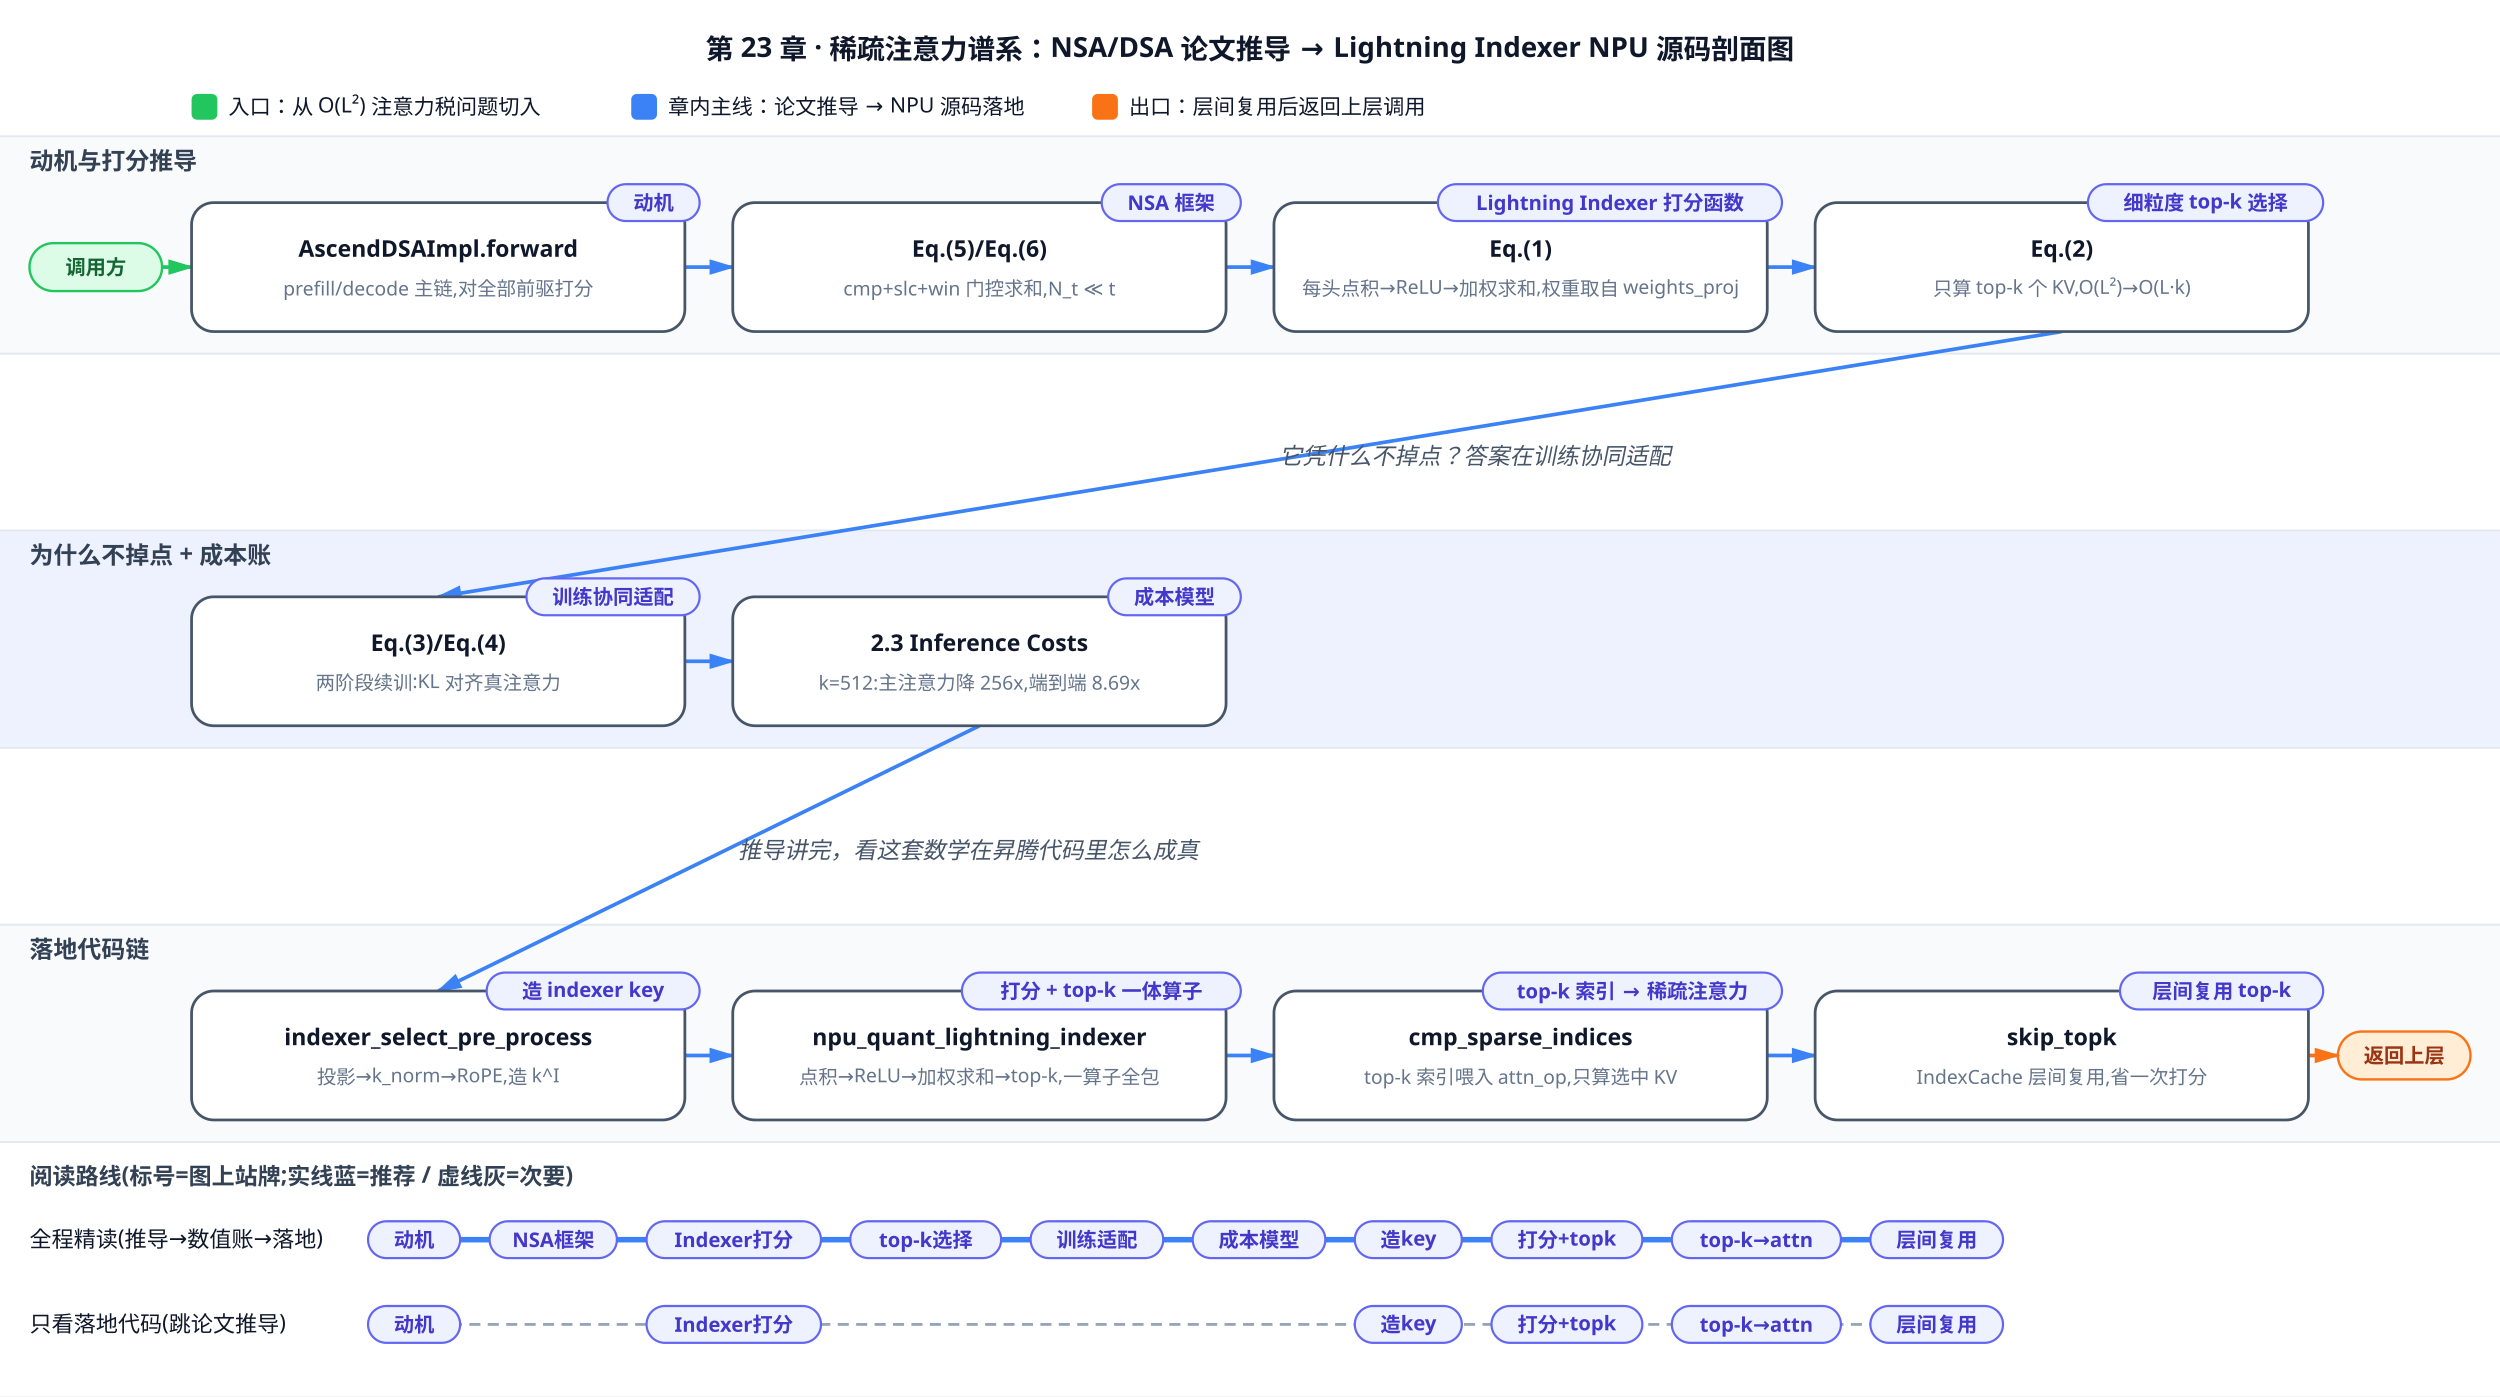
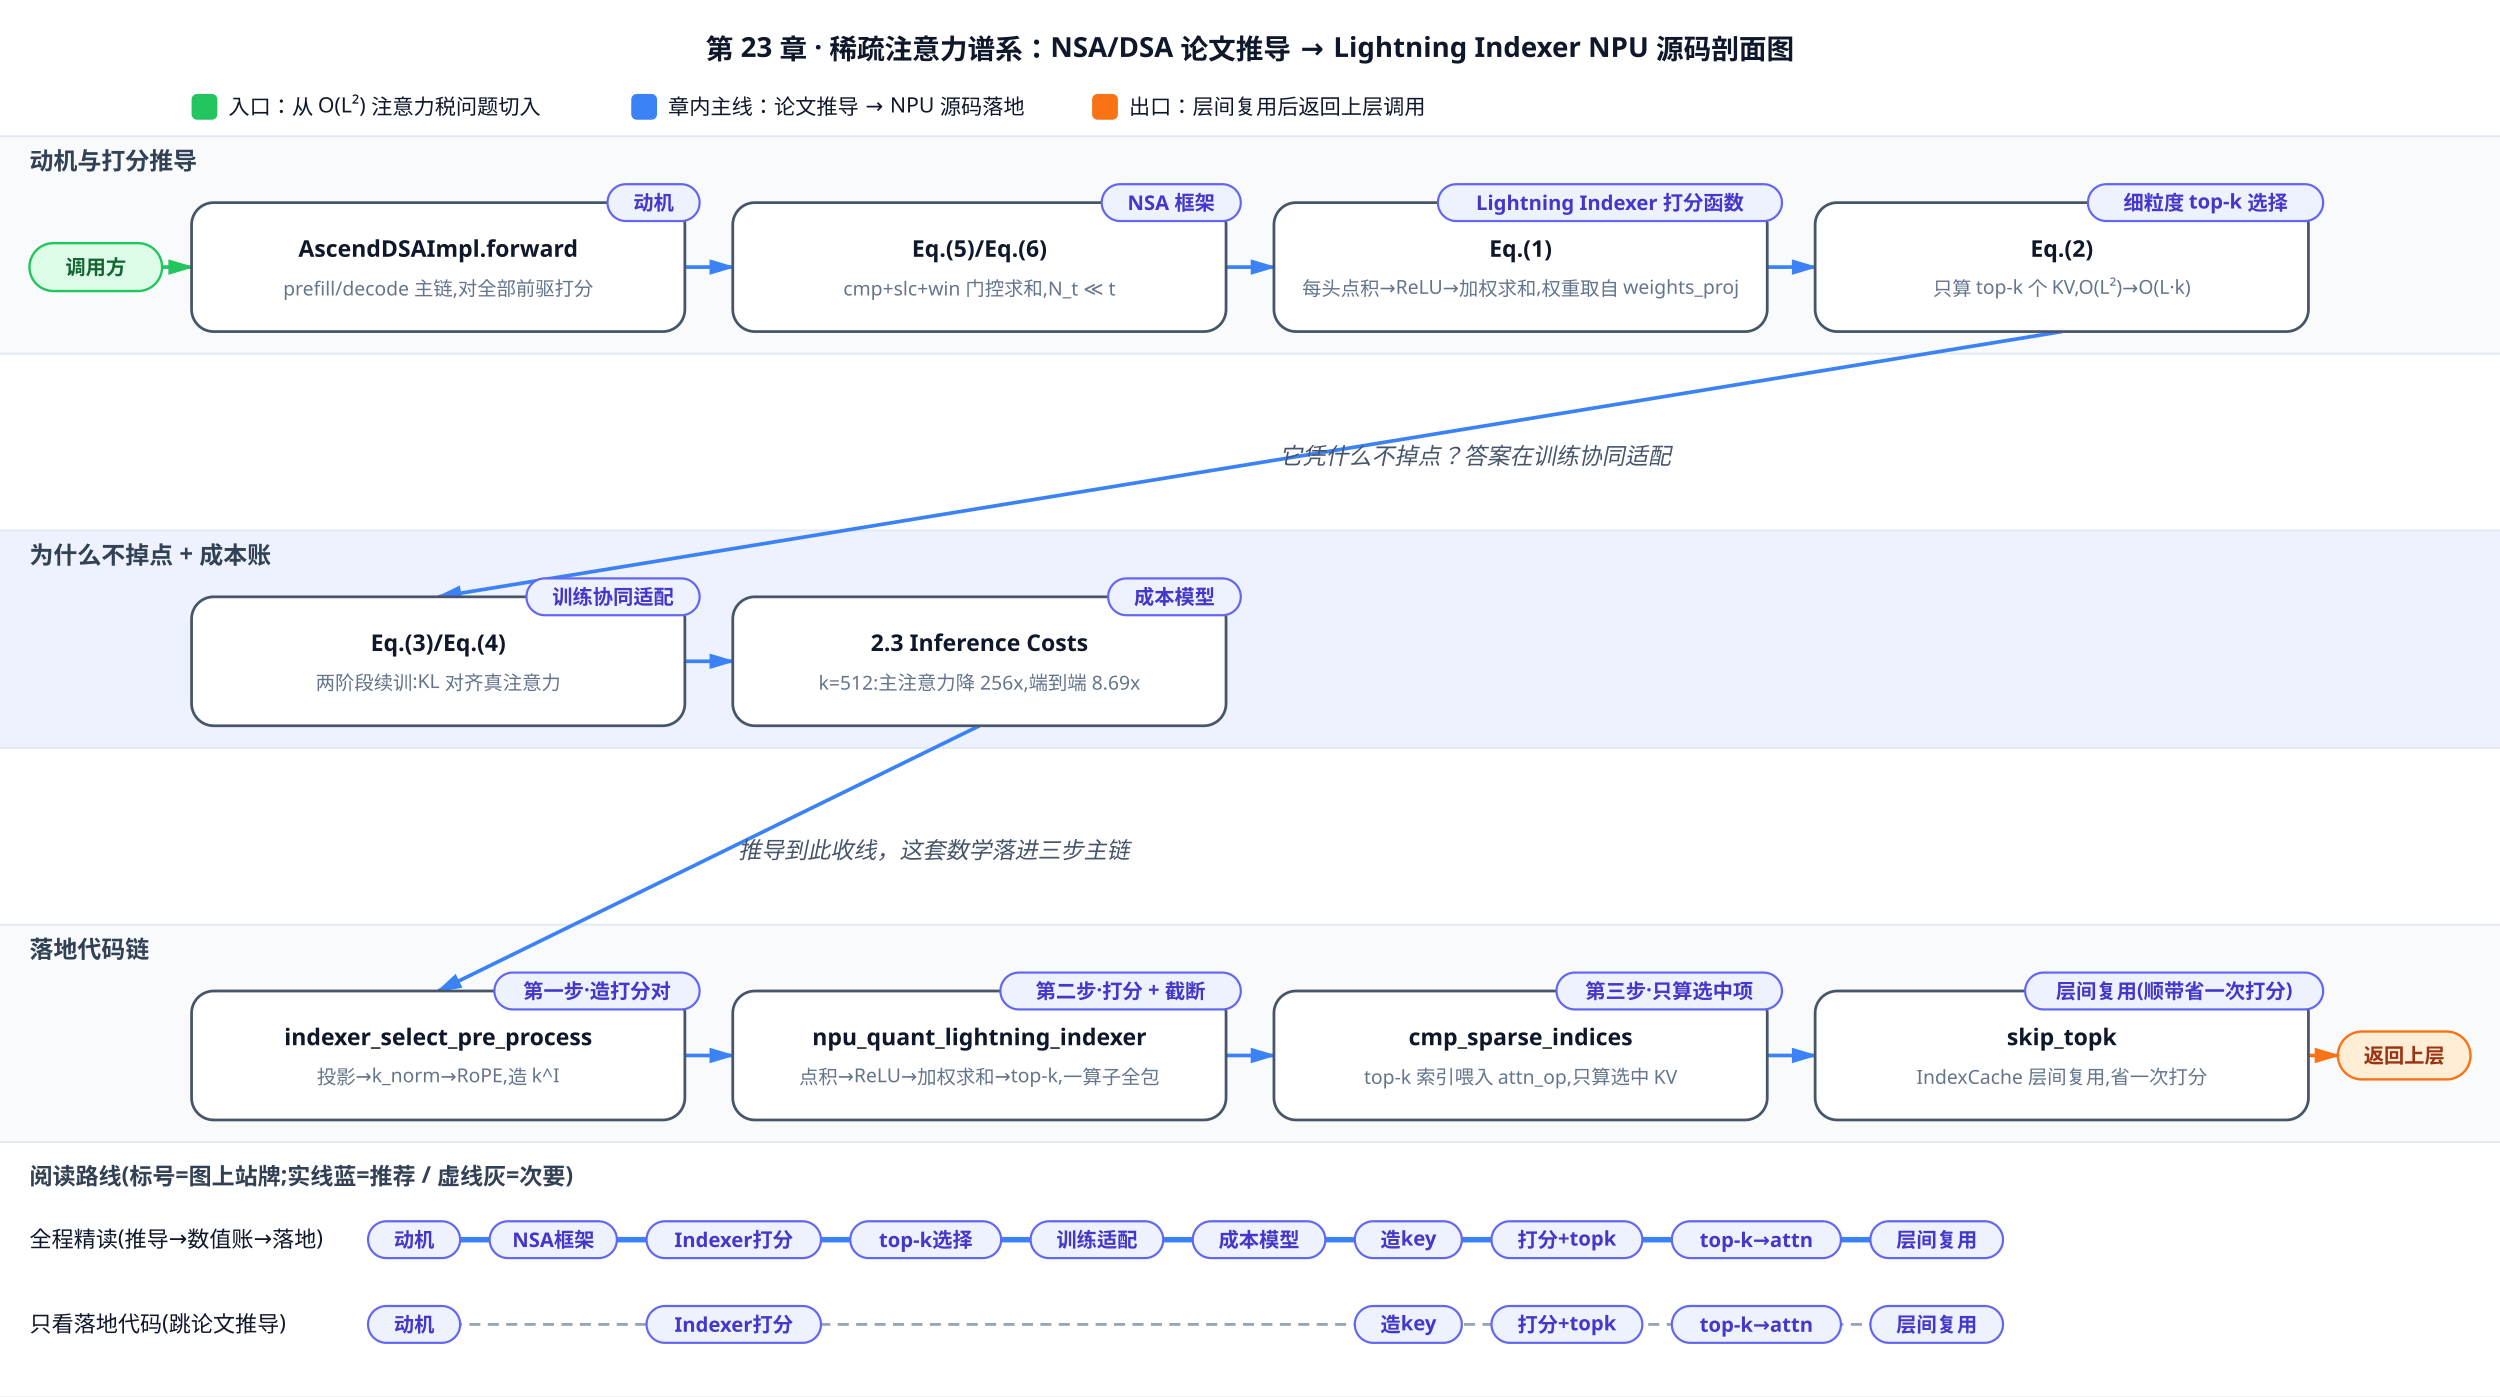
<svg xmlns="http://www.w3.org/2000/svg" viewBox="0 0 1357.2 758.0">
  <defs>
    <marker id="mEntry" viewBox="0 0 10 6" refX="9" refY="3" markerWidth="7" markerHeight="5" orient="auto">
      <path d="M0,0 L10,3 L0,6 Z" fill="#22c55e" />
    </marker>
    <marker id="mExit" viewBox="0 0 10 6" refX="9" refY="3" markerWidth="7" markerHeight="5" orient="auto">
      <path d="M0,0 L10,3 L0,6 Z" fill="#f97316" />
    </marker>
    <marker id="mMain" viewBox="0 0 10 6" refX="9" refY="3" markerWidth="7" markerHeight="5" orient="auto">
      <path d="M0,0 L10,3 L0,6 Z" fill="#3b82f6" />
    </marker>
  </defs>
  <rect width="1357.2" height="758.0" fill="white" />
  <text x="678.6" y="32" text-anchor="middle" font-family="sans-serif" font-size="15" font-weight="bold" fill="#0f172a">第 23 章 · 稀疏注意力谱系：NSA/DSA 论文推导 → Lightning Indexer NPU 源码剖面图</text>
  <rect x="104" y="51" width="14" height="14" rx="3" fill="#22c55e" />
  <text x="124" y="62" font-family="sans-serif" font-size="11.5" fill="#0f172a">入口：从 O(L²) 注意力税问题切入</text>
  <rect x="342.69" y="51" width="14" height="14" rx="3" fill="#3b82f6" />
  <text x="362.69" y="62" font-family="sans-serif" font-size="11.5" fill="#0f172a">章内主线：论文推导 → NPU 源码落地</text>
  <rect x="592.88" y="51" width="14" height="14" rx="3" fill="#f97316" />
  <text x="612.88" y="62" font-family="sans-serif" font-size="11.5" fill="#0f172a">出口：层间复用后返回上层调用</text>
  <rect x="0" y="74.0" width="1357.2" height="118.0" fill="#f8fafc" />
  <text x="16" y="92.0" font-family="sans-serif" font-size="13" font-weight="bold" fill="#334155">动机与打分推导</text>
  <line x1="0" y1="74.0" x2="1357.2" y2="74.0" stroke="#e2e8f0" stroke-width="1" />
  <line x1="0" y1="192.0" x2="1357.2" y2="192.0" stroke="#e2e8f0" stroke-width="1" />
  <rect x="0" y="288.0" width="1357.2" height="118.0" fill="#eef2ff" />
  <text x="16" y="306.0" font-family="sans-serif" font-size="13" font-weight="bold" fill="#334155">为什么不掉点 + 成本账</text>
  <line x1="0" y1="288.0" x2="1357.2" y2="288.0" stroke="#e2e8f0" stroke-width="1" />
  <line x1="0" y1="406.0" x2="1357.2" y2="406.0" stroke="#e2e8f0" stroke-width="1" />
  <rect x="0" y="502.0" width="1357.2" height="118.0" fill="#f8fafc" />
  <text x="16" y="520.0" font-family="sans-serif" font-size="13" font-weight="bold" fill="#334155">落地代码链</text>
  <line x1="0" y1="502.0" x2="1357.2" y2="502.0" stroke="#e2e8f0" stroke-width="1" />
  <line x1="0" y1="620.0" x2="1357.2" y2="620.0" stroke="#e2e8f0" stroke-width="1" />
  <rect x="16" y="132.0" width="72" height="26" rx="13.0" fill="#dcfce7" stroke="#22c55e" stroke-width="1.3" />
  <text x="52.0" y="149.0" text-anchor="middle" font-family="sans-serif" font-size="11" font-weight="bold" fill="#166534">调用方</text>
  <line x1="88" y1="145.0" x2="104.0" y2="145.0" stroke="#22c55e" stroke-width="2" marker-end="url(#mEntry)" />
  <rect x="1269.2" y="560.0" width="72" height="26" rx="13.0" fill="#ffedd5" stroke="#f97316" stroke-width="1.3" />
  <text x="1305.2" y="577.0" text-anchor="middle" font-family="sans-serif" font-size="11" font-weight="bold" fill="#9a3412">返回上层</text>
  <line x1="1253.2" y1="573.0" x2="1269.2" y2="573.0" stroke="#f97316" stroke-width="2" marker-end="url(#mExit)" />
  <line x1="371.8" y1="145.0" x2="397.8" y2="145.0" stroke="#3b82f6" stroke-width="2" marker-end="url(#mMain)" />
  <line x1="665.6" y1="145.0" x2="691.6" y2="145.0" stroke="#3b82f6" stroke-width="2" marker-end="url(#mMain)" />
  <line x1="959.4" y1="145.0" x2="985.4" y2="145.0" stroke="#3b82f6" stroke-width="2" marker-end="url(#mMain)" />
  <line x1="1119.3" y1="180.0" x2="237.9" y2="324.0" stroke="#3b82f6" stroke-width="2" marker-end="url(#mMain)" />
  <line x1="371.8" y1="359.0" x2="397.8" y2="359.0" stroke="#3b82f6" stroke-width="2" marker-end="url(#mMain)" />
  <line x1="531.7" y1="394.0" x2="237.9" y2="538.0" stroke="#3b82f6" stroke-width="2" marker-end="url(#mMain)" />
  <line x1="371.8" y1="573.0" x2="397.8" y2="573.0" stroke="#3b82f6" stroke-width="2" marker-end="url(#mMain)" />
  <line x1="665.6" y1="573.0" x2="691.6" y2="573.0" stroke="#3b82f6" stroke-width="2" marker-end="url(#mMain)" />
  <line x1="959.4" y1="573.0" x2="985.4" y2="573.0" stroke="#3b82f6" stroke-width="2" marker-end="url(#mMain)" />
  <text x="694.6" y="252.0" font-family="sans-serif" font-size="12.5" font-style="italic" fill="#475569">它凭什么不掉点？答案在训练协同适配</text>
-   <text x="400.8" y="466.0" font-family="sans-serif" font-size="12.5" font-style="italic" fill="#475569">推导讲完，看这套数学在昇腾代码里怎么成真</text>
+   <text x="400.8" y="466.0" font-family="sans-serif" font-size="12.5" font-style="italic" fill="#475569">推导到此收线，这套数学落进三步主链</text>
  <rect x="104.0" y="110.0" width="267.8" height="70" rx="12" fill="#ffffff" stroke="#475569" stroke-width="1.5" />
  <text x="237.9" y="139.4" text-anchor="middle" font-family="sans-serif" font-size="12.5" font-weight="bold" fill="#0f172a">AscendDSAImpl.forward</text>
  <text x="237.9" y="160.4" text-anchor="middle" font-family="sans-serif" font-size="10.5" fill="#64748b">prefill/decode 主链,对全部前驱打分</text>
  <rect x="329.8" y="100.0" width="50.0" height="20" rx="10.0" fill="#eef2ff" stroke="#6366f1" stroke-width="1.2" />
  <text x="354.8" y="114.0" text-anchor="middle" font-family="sans-serif" font-size="11" font-weight="bold" fill="#4338ca">动机</text>
  <rect x="397.8" y="110.0" width="267.8" height="70" rx="12" fill="#ffffff" stroke="#475569" stroke-width="1.5" />
  <text x="531.7" y="139.4" text-anchor="middle" font-family="sans-serif" font-size="12.5" font-weight="bold" fill="#0f172a">Eq.(5)/Eq.(6)</text>
  <text x="531.7" y="160.4" text-anchor="middle" font-family="sans-serif" font-size="10.5" fill="#64748b">cmp+slc+win 门控求和,N_t ≪ t</text>
  <rect x="598.1" y="100.0" width="75.5" height="20" rx="10.0" fill="#eef2ff" stroke="#6366f1" stroke-width="1.2" />
  <text x="635.8" y="114.0" text-anchor="middle" font-family="sans-serif" font-size="11" font-weight="bold" fill="#4338ca">NSA 框架</text>
  <rect x="691.6" y="110.0" width="267.8" height="70" rx="12" fill="#ffffff" stroke="#475569" stroke-width="1.5" />
  <text x="825.5" y="139.4" text-anchor="middle" font-family="sans-serif" font-size="12.5" font-weight="bold" fill="#0f172a">Eq.(1)</text>
  <text x="825.5" y="160.4" text-anchor="middle" font-family="sans-serif" font-size="10.5" fill="#64748b">每头点积→ReLU→加权求和,权重取自 weights_proj</text>
  <rect x="780.6" y="100.0" width="186.8" height="20" rx="10.0" fill="#eef2ff" stroke="#6366f1" stroke-width="1.2" />
  <text x="874.0" y="114.0" text-anchor="middle" font-family="sans-serif" font-size="11" font-weight="bold" fill="#4338ca">Lightning Indexer 打分函数</text>
  <rect x="985.4" y="110.0" width="267.8" height="70" rx="12" fill="#ffffff" stroke="#475569" stroke-width="1.5" />
  <text x="1119.3" y="139.4" text-anchor="middle" font-family="sans-serif" font-size="12.5" font-weight="bold" fill="#0f172a">Eq.(2)</text>
  <text x="1119.3" y="160.4" text-anchor="middle" font-family="sans-serif" font-size="10.5" fill="#64748b">只算 top-k 个 KV,O(L²)→O(L·k)</text>
  <rect x="1133.5" y="100.0" width="127.7" height="20" rx="10.0" fill="#eef2ff" stroke="#6366f1" stroke-width="1.2" />
  <text x="1197.4" y="114.0" text-anchor="middle" font-family="sans-serif" font-size="11" font-weight="bold" fill="#4338ca">细粒度 top-k 选择</text>
  <rect x="104.0" y="324.0" width="267.8" height="70" rx="12" fill="#ffffff" stroke="#475569" stroke-width="1.5" />
  <text x="237.9" y="353.4" text-anchor="middle" font-family="sans-serif" font-size="12.5" font-weight="bold" fill="#0f172a">Eq.(3)/Eq.(4)</text>
  <text x="237.9" y="374.4" text-anchor="middle" font-family="sans-serif" font-size="10.5" fill="#64748b">两阶段续训:KL 对齐真注意力</text>
  <rect x="285.8" y="314.0" width="94.0" height="20" rx="10.0" fill="#eef2ff" stroke="#6366f1" stroke-width="1.2" />
  <text x="332.8" y="328.0" text-anchor="middle" font-family="sans-serif" font-size="11" font-weight="bold" fill="#4338ca">训练协同适配</text>
  <rect x="397.8" y="324.0" width="267.8" height="70" rx="12" fill="#ffffff" stroke="#475569" stroke-width="1.5" />
  <text x="531.7" y="353.4" text-anchor="middle" font-family="sans-serif" font-size="12.5" font-weight="bold" fill="#0f172a">2.3 Inference Costs</text>
  <text x="531.7" y="374.4" text-anchor="middle" font-family="sans-serif" font-size="10.5" fill="#64748b">k=512:主注意力降 256x,端到端 8.69x</text>
  <rect x="601.6" y="314.0" width="72.0" height="20" rx="10.0" fill="#eef2ff" stroke="#6366f1" stroke-width="1.2" />
  <text x="637.6" y="328.0" text-anchor="middle" font-family="sans-serif" font-size="11" font-weight="bold" fill="#4338ca">成本模型</text>
  <rect x="104.0" y="538.0" width="267.8" height="70" rx="12" fill="#ffffff" stroke="#475569" stroke-width="1.5" />
  <text x="237.9" y="567.4" text-anchor="middle" font-family="sans-serif" font-size="12.5" font-weight="bold" fill="#0f172a">indexer_select_pre_process</text>
  <text x="237.9" y="588.4" text-anchor="middle" font-family="sans-serif" font-size="10.5" fill="#64748b">投影→k_norm→RoPE,造 k^I</text>
-   <rect x="264.2" y="528.0" width="115.6" height="20" rx="10.0" fill="#eef2ff" stroke="#6366f1" stroke-width="1.2" />
-   <text x="322.0" y="542.0" text-anchor="middle" font-family="sans-serif" font-size="11" font-weight="bold" fill="#4338ca">造 indexer key</text>
+   <rect x="268.4" y="528.0" width="111.4" height="20" rx="10.0" fill="#eef2ff" stroke="#6366f1" stroke-width="1.2" />
+   <text x="324.1" y="542.0" text-anchor="middle" font-family="sans-serif" font-size="11" font-weight="bold" fill="#4338ca">第一步·造打分对</text>
  <rect x="397.8" y="538.0" width="267.8" height="70" rx="12" fill="#ffffff" stroke="#475569" stroke-width="1.5" />
  <text x="531.7" y="567.4" text-anchor="middle" font-family="sans-serif" font-size="12.5" font-weight="bold" fill="#0f172a">npu_quant_lightning_indexer</text>
  <text x="531.7" y="588.4" text-anchor="middle" font-family="sans-serif" font-size="10.5" fill="#64748b">点积→ReLU→加权求和→top-k,一算子全包</text>
-   <rect x="522.2" y="528.0" width="151.4" height="20" rx="10.0" fill="#eef2ff" stroke="#6366f1" stroke-width="1.2" />
-   <text x="597.9" y="542.0" text-anchor="middle" font-family="sans-serif" font-size="11" font-weight="bold" fill="#4338ca">打分 + top-k 一体算子</text>
+   <rect x="543.1" y="528.0" width="130.5" height="20" rx="10.0" fill="#eef2ff" stroke="#6366f1" stroke-width="1.2" />
+   <text x="608.3" y="542.0" text-anchor="middle" font-family="sans-serif" font-size="11" font-weight="bold" fill="#4338ca">第二步·打分 + 截断</text>
  <rect x="691.6" y="538.0" width="267.8" height="70" rx="12" fill="#ffffff" stroke="#475569" stroke-width="1.5" />
  <text x="825.5" y="567.4" text-anchor="middle" font-family="sans-serif" font-size="12.5" font-weight="bold" fill="#0f172a">cmp_sparse_indices</text>
  <text x="825.5" y="588.4" text-anchor="middle" font-family="sans-serif" font-size="10.5" fill="#64748b">top-k 索引喂入 attn_op,只算选中 KV</text>
-   <rect x="805.0" y="528.0" width="162.4" height="20" rx="10.0" fill="#eef2ff" stroke="#6366f1" stroke-width="1.2" />
-   <text x="886.2" y="542.0" text-anchor="middle" font-family="sans-serif" font-size="11" font-weight="bold" fill="#4338ca">top-k 索引 → 稀疏注意力</text>
+   <rect x="845.0" y="528.0" width="122.4" height="20" rx="10.0" fill="#eef2ff" stroke="#6366f1" stroke-width="1.2" />
+   <text x="906.2" y="542.0" text-anchor="middle" font-family="sans-serif" font-size="11" font-weight="bold" fill="#4338ca">第三步·只算选中项</text>
  <rect x="985.4" y="538.0" width="267.8" height="70" rx="12" fill="#ffffff" stroke="#475569" stroke-width="1.5" />
  <text x="1119.3" y="567.4" text-anchor="middle" font-family="sans-serif" font-size="12.5" font-weight="bold" fill="#0f172a">skip_topk</text>
  <text x="1119.3" y="588.4" text-anchor="middle" font-family="sans-serif" font-size="10.5" fill="#64748b">IndexCache 层间复用,省一次打分</text>
-   <rect x="1150.9" y="528.0" width="110.3" height="20" rx="10.0" fill="#eef2ff" stroke="#6366f1" stroke-width="1.2" />
-   <text x="1206.1" y="542.0" text-anchor="middle" font-family="sans-serif" font-size="11" font-weight="bold" fill="#4338ca">层间复用 top-k</text>
+   <rect x="1099.4" y="528.0" width="161.8" height="20" rx="10.0" fill="#eef2ff" stroke="#6366f1" stroke-width="1.2" />
+   <text x="1180.3" y="542.0" text-anchor="middle" font-family="sans-serif" font-size="11" font-weight="bold" fill="#4338ca">层间复用(顺带省一次打分)</text>
  <text x="16" y="643.0" font-family="sans-serif" font-size="12.5" font-weight="bold" fill="#334155">阅读路线(标号=图上站牌;实线蓝=推荐 / 虚线灰=次要)</text>
  <text x="16" y="677.0" font-family="sans-serif" font-size="12" fill="#0f172a">全程精读(推导→数值账→落地)</text>
  <line x1="224.8" y1="673.0" x2="1051.4" y2="673.0" stroke="#3b82f6" stroke-width="3" />
  <rect x="199.8" y="663.0" width="50.0" height="20" rx="10.0" fill="#eef2ff" stroke="#6366f1" stroke-width="1.2" />
  <text x="224.8" y="677.0" text-anchor="middle" font-family="sans-serif" font-size="11" font-weight="bold" fill="#4338ca">动机</text>
  <rect x="265.8" y="663.0" width="69.1" height="20" rx="10.0" fill="#eef2ff" stroke="#6366f1" stroke-width="1.2" />
  <text x="300.4" y="677.0" text-anchor="middle" font-family="sans-serif" font-size="11" font-weight="bold" fill="#4338ca">NSA框架</text>
  <rect x="351.0" y="663.0" width="94.7" height="20" rx="10.0" fill="#eef2ff" stroke="#6366f1" stroke-width="1.2" />
  <text x="398.3" y="677.0" text-anchor="middle" font-family="sans-serif" font-size="11" font-weight="bold" fill="#4338ca">Indexer打分</text>
  <rect x="461.6" y="663.0" width="81.9" height="20" rx="10.0" fill="#eef2ff" stroke="#6366f1" stroke-width="1.2" />
  <text x="502.6" y="677.0" text-anchor="middle" font-family="sans-serif" font-size="11" font-weight="bold" fill="#4338ca">top-k选择</text>
  <rect x="559.5" y="663.0" width="72.0" height="20" rx="10.0" fill="#eef2ff" stroke="#6366f1" stroke-width="1.2" />
  <text x="595.5" y="677.0" text-anchor="middle" font-family="sans-serif" font-size="11" font-weight="bold" fill="#4338ca">训练适配</text>
  <rect x="647.5" y="663.0" width="72.0" height="20" rx="10.0" fill="#eef2ff" stroke="#6366f1" stroke-width="1.2" />
  <text x="683.5" y="677.0" text-anchor="middle" font-family="sans-serif" font-size="11" font-weight="bold" fill="#4338ca">成本模型</text>
  <rect x="735.5" y="663.0" width="58.1" height="20" rx="10.0" fill="#eef2ff" stroke="#6366f1" stroke-width="1.2" />
  <text x="764.6" y="677.0" text-anchor="middle" font-family="sans-serif" font-size="11" font-weight="bold" fill="#4338ca">造key</text>
  <rect x="809.7" y="663.0" width="81.9" height="20" rx="10.0" fill="#eef2ff" stroke="#6366f1" stroke-width="1.2" />
  <text x="850.6" y="677.0" text-anchor="middle" font-family="sans-serif" font-size="11" font-weight="bold" fill="#4338ca">打分+topk</text>
  <rect x="907.6" y="663.0" width="91.8" height="20" rx="10.0" fill="#eef2ff" stroke="#6366f1" stroke-width="1.2" />
  <text x="953.5" y="677.0" text-anchor="middle" font-family="sans-serif" font-size="11" font-weight="bold" fill="#4338ca">top-k→attn</text>
  <rect x="1015.4" y="663.0" width="72.0" height="20" rx="10.0" fill="#eef2ff" stroke="#6366f1" stroke-width="1.2" />
  <text x="1051.4" y="677.0" text-anchor="middle" font-family="sans-serif" font-size="11" font-weight="bold" fill="#4338ca">层间复用</text>
  <text x="16" y="723.0" font-family="sans-serif" font-size="12" fill="#0f172a">只看落地代码(跳论文推导)</text>
  <line x1="224.8" y1="719.0" x2="1051.4" y2="719.0" stroke="#94a3b8" stroke-width="1.5" stroke-dasharray="6,4" />
  <rect x="199.8" y="709.0" width="50.0" height="20" rx="10.0" fill="#eef2ff" stroke="#6366f1" stroke-width="1.2" />
  <text x="224.8" y="723.0" text-anchor="middle" font-family="sans-serif" font-size="11" font-weight="bold" fill="#4338ca">动机</text>
  <rect x="351.0" y="709.0" width="94.7" height="20" rx="10.0" fill="#eef2ff" stroke="#6366f1" stroke-width="1.2" />
  <text x="398.3" y="723.0" text-anchor="middle" font-family="sans-serif" font-size="11" font-weight="bold" fill="#4338ca">Indexer打分</text>
  <rect x="735.5" y="709.0" width="58.1" height="20" rx="10.0" fill="#eef2ff" stroke="#6366f1" stroke-width="1.2" />
  <text x="764.6" y="723.0" text-anchor="middle" font-family="sans-serif" font-size="11" font-weight="bold" fill="#4338ca">造key</text>
  <rect x="809.7" y="709.0" width="81.9" height="20" rx="10.0" fill="#eef2ff" stroke="#6366f1" stroke-width="1.2" />
  <text x="850.6" y="723.0" text-anchor="middle" font-family="sans-serif" font-size="11" font-weight="bold" fill="#4338ca">打分+topk</text>
  <rect x="907.6" y="709.0" width="91.8" height="20" rx="10.0" fill="#eef2ff" stroke="#6366f1" stroke-width="1.2" />
  <text x="953.5" y="723.0" text-anchor="middle" font-family="sans-serif" font-size="11" font-weight="bold" fill="#4338ca">top-k→attn</text>
  <rect x="1015.4" y="709.0" width="72.0" height="20" rx="10.0" fill="#eef2ff" stroke="#6366f1" stroke-width="1.2" />
  <text x="1051.4" y="723.0" text-anchor="middle" font-family="sans-serif" font-size="11" font-weight="bold" fill="#4338ca">层间复用</text>
</svg>
